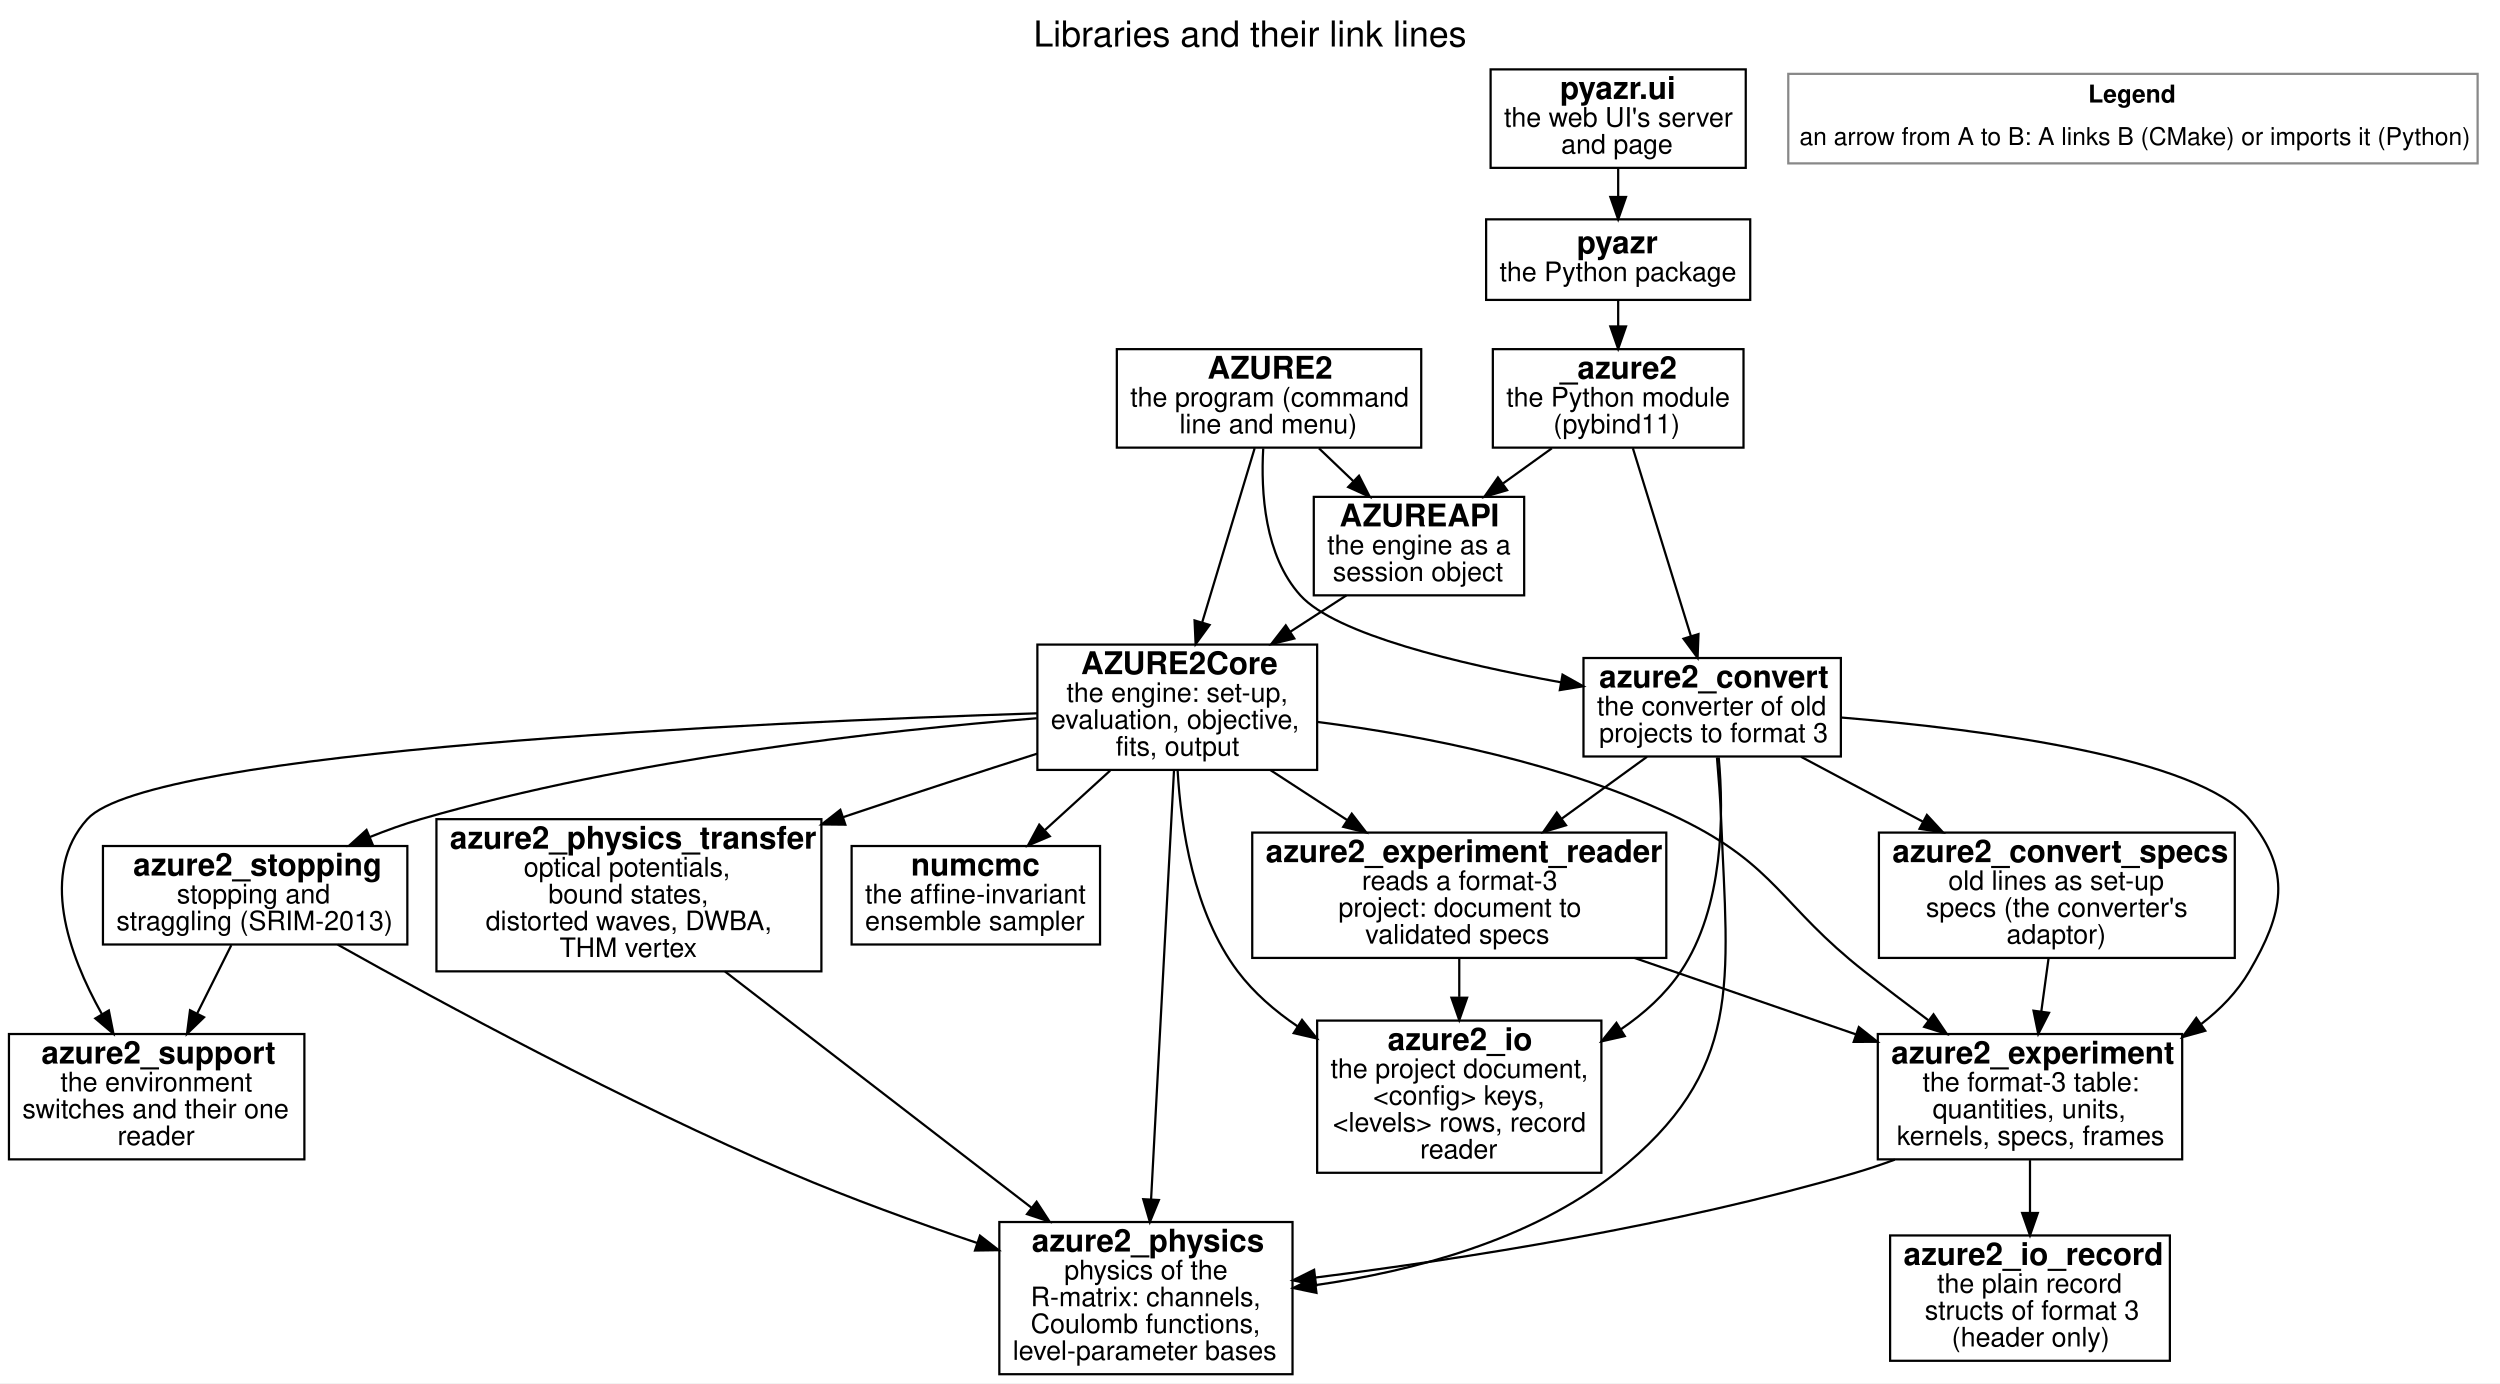
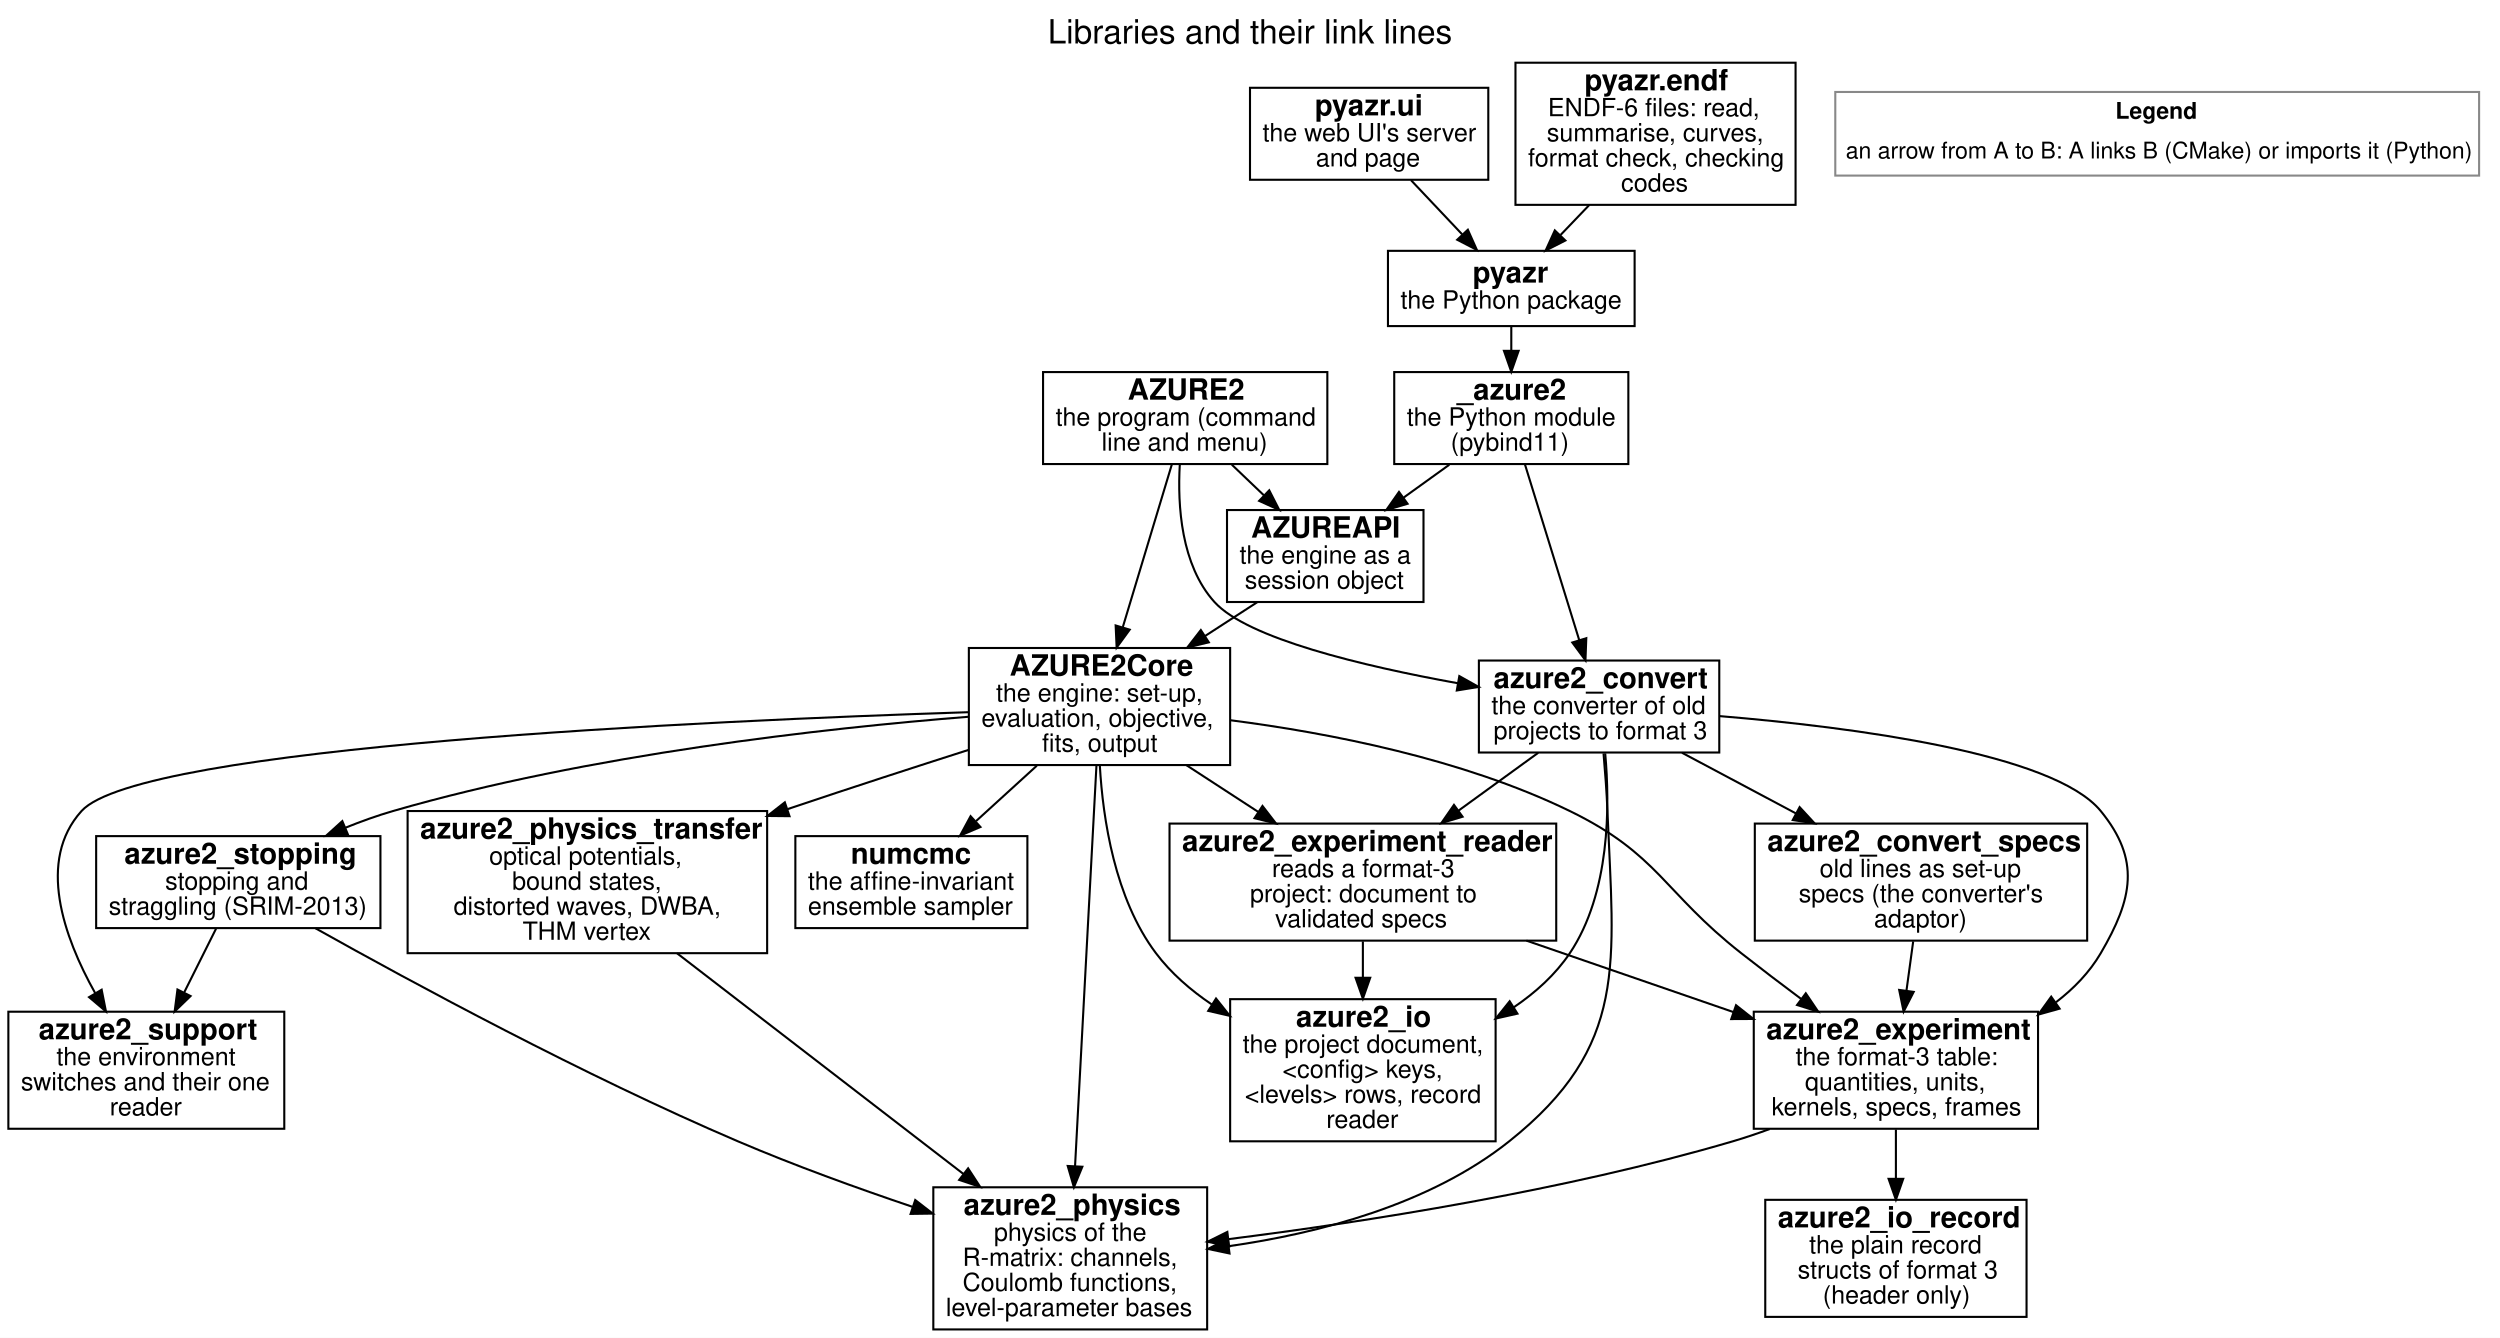
- <svg xmlns="http://www.w3.org/2000/svg" width="1117pt" height="618pt" viewBox="0.00 0.00 1117.00 618.00">
-   <g id="graph0" class="graph" transform="scale(1 1) rotate(0) translate(4 614)">
-     <polygon fill="white" stroke="transparent" points="-4,4 -4,-614 1113,-614 1113,4 -4,4" />
-     <text text-anchor="middle" x="554.5" y="-593.2" font-family="Helvetica" font-size="16.00">Libraries and their link lines</text>
+ <svg xmlns="http://www.w3.org/2000/svg" width="1196pt" height="640pt" viewBox="0.00 0.00 1196.00 640.00">
+   <g id="graph0" class="graph" transform="scale(1 1) rotate(0) translate(4 636)">
+     <polygon fill="white" stroke="transparent" points="-4,4 -4,-636 1192,-636 1192,4 -4,4" />
+     <text text-anchor="middle" x="594" y="-615.2" font-family="Helvetica" font-size="16.00">Libraries and their link lines</text>
    <g id="node1" class="node">
      <polygon fill="white" stroke="black" points="132,-152 0,-152 0,-96 132,-96 132,-152" />
      <text text-anchor="start" x="14.5" y="-138.8" font-family="Helvetica" font-weight="bold" font-size="14.00">azure2_support</text>
      <text text-anchor="start" x="23" y="-126.4" font-family="Helvetica" font-size="12.00">the environment</text>
      <text text-anchor="start" x="6" y="-114.4" font-family="Helvetica" font-size="12.00">switches and their one</text>
      <text text-anchor="start" x="48.5" y="-102.4" font-family="Helvetica" font-size="12.00">reader</text>
    </g>
    <g id="node2" class="node">
      <polygon fill="white" stroke="black" points="573.5,-68 442.5,-68 442.5,0 573.5,0 573.5,-68" />
      <text text-anchor="start" x="457" y="-54.8" font-family="Helvetica" font-weight="bold" font-size="14.00">azure2_physics</text>
      <text text-anchor="start" x="471.5" y="-42.4" font-family="Helvetica" font-size="12.00">physics of the</text>
      <text text-anchor="start" x="456.5" y="-30.4" font-family="Helvetica" font-size="12.00">R-matrix: channels,</text>
      <text text-anchor="start" x="456.5" y="-18.4" font-family="Helvetica" font-size="12.00">Coulomb functions,</text>
      <text text-anchor="start" x="448.5" y="-6.4" font-family="Helvetica" font-size="12.00">level-parameter bases</text>
    </g>
    <g id="node3" class="node">
      <polygon fill="white" stroke="black" points="363,-248 191,-248 191,-180 363,-180 363,-248" />
      <text text-anchor="start" x="197" y="-234.8" font-family="Helvetica" font-weight="bold" font-size="14.00">azure2_physics_transfer</text>
      <text text-anchor="start" x="230" y="-222.4" font-family="Helvetica" font-size="12.00">optical potentials,</text>
      <text text-anchor="start" x="241" y="-210.4" font-family="Helvetica" font-size="12.00">bound states,</text>
      <text text-anchor="start" x="213" y="-198.4" font-family="Helvetica" font-size="12.00">distorted waves, DWBA,</text>
      <text text-anchor="start" x="246" y="-186.4" font-family="Helvetica" font-size="12.00">THM vertex</text>
    </g>
    <g id="edge1" class="edge">
      <path fill="none" stroke="black" d="M319.91,-179.94C358.68,-150.06 415.82,-106.03 456.93,-74.35" />
      <polygon fill="black" stroke="black" points="459.15,-77.06 464.93,-68.19 454.87,-71.52 459.15,-77.06" />
    </g>
    <g id="node4" class="node">
      <polygon fill="white" stroke="black" points="711.5,-158 584.5,-158 584.5,-90 711.5,-90 711.5,-158" />
      <text text-anchor="start" x="616" y="-144.8" font-family="Helvetica" font-weight="bold" font-size="14.00">azure2_io</text>
      <text text-anchor="start" x="590.5" y="-132.4" font-family="Helvetica" font-size="12.00">the project document,</text>
      <text text-anchor="start" x="609.5" y="-120.4" font-family="Helvetica" font-size="12.00">&lt;config&gt; keys,</text>
      <text text-anchor="start" x="591.5" y="-108.4" font-family="Helvetica" font-size="12.00">&lt;levels&gt; rows, record</text>
      <text text-anchor="start" x="630.5" y="-96.4" font-family="Helvetica" font-size="12.00">reader</text>
    </g>
    <g id="node5" class="node">
      <polygon fill="white" stroke="black" points="965.5,-62 840.5,-62 840.5,-6 965.5,-6 965.5,-62" />
      <text text-anchor="start" x="846.5" y="-48.8" font-family="Helvetica" font-weight="bold" font-size="14.00">azure2_io_record</text>
      <text text-anchor="start" x="861.5" y="-36.4" font-family="Helvetica" font-size="12.00">the plain record</text>
      <text text-anchor="start" x="856" y="-24.4" font-family="Helvetica" font-size="12.00">structs of format 3</text>
      <text text-anchor="start" x="868" y="-12.4" font-family="Helvetica" font-size="12.00">(header only)</text>
    </g>
    <g id="node6" class="node">
      <polygon fill="white" stroke="black" points="178,-236 42,-236 42,-192 178,-192 178,-236" />
      <text text-anchor="start" x="55.5" y="-222.8" font-family="Helvetica" font-weight="bold" font-size="14.00">azure2_stopping</text>
      <text text-anchor="start" x="75" y="-210.4" font-family="Helvetica" font-size="12.00">stopping and</text>
      <text text-anchor="start" x="48" y="-198.4" font-family="Helvetica" font-size="12.00">straggling (SRIM-2013)</text>
    </g>
    <g id="edge3" class="edge">
      <path fill="none" stroke="black" d="M99.35,-191.7C94.79,-182.58 89.34,-171.68 84.18,-161.36" />
      <polygon fill="black" stroke="black" points="87.16,-159.49 79.55,-152.11 80.9,-162.62 87.16,-159.49" />
    </g>
    <g id="edge2" class="edge">
      <path fill="none" stroke="black" d="M146.88,-191.93C193.16,-165.98 275.42,-121.47 349,-90 375.79,-78.54 405.84,-67.66 432.55,-58.65" />
      <polygon fill="black" stroke="black" points="433.85,-61.91 442.22,-55.42 431.63,-55.27 433.85,-61.91" />
    </g>
    <g id="node7" class="node">
      <polygon fill="white" stroke="black" points="971,-152 835,-152 835,-96 971,-96 971,-152" />
      <text text-anchor="start" x="841" y="-138.8" font-family="Helvetica" font-weight="bold" font-size="14.00">azure2_experiment</text>
      <text text-anchor="start" x="855" y="-126.4" font-family="Helvetica" font-size="12.00">the format-3 table:</text>
      <text text-anchor="start" x="859.5" y="-114.4" font-family="Helvetica" font-size="12.00">quantities, units,</text>
      <text text-anchor="start" x="843.5" y="-102.4" font-family="Helvetica" font-size="12.00">kernels, specs, frames</text>
    </g>
    <g id="edge4" class="edge">
      <path fill="none" stroke="black" d="M842.6,-95.87C836.72,-93.7 830.78,-91.7 825,-90 744.25,-66.25 648.73,-51.41 583.8,-43.21" />
      <polygon fill="black" stroke="black" points="584.01,-39.71 573.65,-41.95 583.15,-46.65 584.01,-39.71" />
    </g>
    <g id="edge5" class="edge">
      <path fill="none" stroke="black" d="M903,-95.64C903,-88.2 903,-80.02 903,-72.14" />
      <polygon fill="black" stroke="black" points="906.5,-72.04 903,-62.04 899.5,-72.04 906.5,-72.04" />
    </g>
    <g id="node8" class="node">
      <polygon fill="white" stroke="black" points="740.5,-242 555.5,-242 555.5,-186 740.5,-186 740.5,-242" />
      <text text-anchor="start" x="561.5" y="-228.8" font-family="Helvetica" font-weight="bold" font-size="14.00">azure2_experiment_reader</text>
      <text text-anchor="start" x="604.5" y="-216.4" font-family="Helvetica" font-size="12.00">reads a format-3</text>
      <text text-anchor="start" x="594" y="-204.4" font-family="Helvetica" font-size="12.00">project: document to</text>
      <text text-anchor="start" x="606" y="-192.4" font-family="Helvetica" font-size="12.00">validated specs</text>
    </g>
    <g id="edge7" class="edge">
      <path fill="none" stroke="black" d="M648,-185.64C648,-180.21 648,-174.4 648,-168.59" />
      <polygon fill="black" stroke="black" points="651.5,-168.23 648,-158.23 644.5,-168.23 651.5,-168.23" />
    </g>
    <g id="edge6" class="edge">
      <path fill="none" stroke="black" d="M726.24,-186C757.69,-175.15 793.85,-162.67 825.25,-151.83" />
      <polygon fill="black" stroke="black" points="826.52,-155.1 834.83,-148.53 824.23,-148.48 826.52,-155.1" />
    </g>
    <g id="node9" class="node">
      <polygon fill="white" stroke="black" points="994.5,-242 835.5,-242 835.5,-186 994.5,-186 994.5,-242" />
      <text text-anchor="start" x="841.5" y="-228.8" font-family="Helvetica" font-weight="bold" font-size="14.00">azure2_convert_specs</text>
      <text text-anchor="start" x="866.5" y="-216.4" font-family="Helvetica" font-size="12.00">old lines as set-up</text>
      <text text-anchor="start" x="856.5" y="-204.4" font-family="Helvetica" font-size="12.00">specs (the converter's</text>
      <text text-anchor="start" x="892.5" y="-192.4" font-family="Helvetica" font-size="12.00">adaptor)</text>
    </g>
    <g id="edge8" class="edge">
      <path fill="none" stroke="black" d="M911.27,-185.64C910.25,-178.2 909.14,-170.02 908.06,-162.14" />
      <polygon fill="black" stroke="black" points="911.51,-161.48 906.69,-152.04 904.57,-162.42 911.51,-161.48" />
    </g>
    <g id="node10" class="node">
      <polygon fill="white" stroke="black" points="818.5,-320 703.5,-320 703.5,-276 818.5,-276 818.5,-320" />
      <text text-anchor="start" x="710.5" y="-306.8" font-family="Helvetica" font-weight="bold" font-size="14.00">azure2_convert</text>
      <text text-anchor="start" x="709.5" y="-294.4" font-family="Helvetica" font-size="12.00">the converter of old</text>
      <text text-anchor="start" x="710.5" y="-282.4" font-family="Helvetica" font-size="12.00">projects to format 3</text>
    </g>
    <g id="edge12" class="edge">
      <path fill="none" stroke="black" d="M763.13,-275.56C763.88,-266.99 764.63,-257.04 765,-248 767.98,-174.8 775.3,-135.66 718,-90 679.99,-59.71 626.99,-45.98 583.74,-39.81" />
      <polygon fill="black" stroke="black" points="584.2,-36.34 573.83,-38.51 583.28,-43.28 584.2,-36.34" />
    </g>
    <g id="edge9" class="edge">
      <path fill="none" stroke="black" d="M763.93,-275.59C766.2,-250.5 766.28,-208.7 747,-180 740.08,-169.7 730.55,-161.13 720.13,-154.07" />
      <polygon fill="black" stroke="black" points="721.94,-151.07 711.6,-148.73 718.22,-157 721.94,-151.07" />
    </g>
    <g id="edge10" class="edge">
      <path fill="none" stroke="black" d="M818.57,-293.42C882.11,-288.13 978.41,-275.67 1001,-248 1020.11,-224.59 1016.27,-206.08 1001,-180 995.62,-170.81 988.08,-163.04 979.55,-156.51" />
      <polygon fill="black" stroke="black" points="981.31,-153.46 971.1,-150.61 977.3,-159.2 981.31,-153.46" />
    </g>
    <g id="edge11" class="edge">
      <path fill="none" stroke="black" d="M731.9,-275.88C720.31,-267.47 706.7,-257.59 693.85,-248.27" />
      <polygon fill="black" stroke="black" points="695.69,-245.28 685.54,-242.24 691.58,-250.95 695.69,-245.28" />
    </g>
    <g id="edge13" class="edge">
      <path fill="none" stroke="black" d="M800.66,-275.88C817.28,-267.03 836.96,-256.55 855.27,-246.81" />
      <polygon fill="black" stroke="black" points="856.94,-249.88 864.13,-242.09 853.65,-243.7 856.94,-249.88" />
    </g>
    <g id="node11" class="node">
      <polygon fill="white" stroke="black" points="487.5,-236 376.5,-236 376.5,-192 487.5,-192 487.5,-236" />
      <text text-anchor="start" x="403" y="-222.8" font-family="Helvetica" font-weight="bold" font-size="14.00">numcmc</text>
      <text text-anchor="start" x="382.5" y="-210.4" font-family="Helvetica" font-size="12.00">the affine-invariant</text>
      <text text-anchor="start" x="382.5" y="-198.4" font-family="Helvetica" font-size="12.00">ensemble sampler</text>
    </g>
    <g id="node12" class="node">
      <polygon fill="white" stroke="black" points="584.5,-326 459.5,-326 459.5,-270 584.5,-270 584.5,-326" />
      <text text-anchor="start" x="479" y="-312.8" font-family="Helvetica" font-weight="bold" font-size="14.00">AZURE2Core</text>
      <text text-anchor="start" x="472.5" y="-300.4" font-family="Helvetica" font-size="12.00">the engine: set-up,</text>
      <text text-anchor="start" x="465.5" y="-288.4" font-family="Helvetica" font-size="12.00">evaluation, objective,</text>
      <text text-anchor="start" x="494.5" y="-276.4" font-family="Helvetica" font-size="12.00">fits, output</text>
    </g>
    <g id="edge14" class="edge">
      <path fill="none" stroke="black" d="M459.37,-295.29C334.25,-291.23 62.97,-278.92 35,-248 13.57,-224.3 26.39,-187.95 41.52,-160.91" />
      <polygon fill="black" stroke="black" points="44.63,-162.52 46.69,-152.12 38.6,-158.96 44.63,-162.52" />
    </g>
    <g id="edge15" class="edge">
      <path fill="none" stroke="black" d="M520.55,-269.95C518.13,-224.5 513.21,-132.47 510.3,-78.06" />
      <polygon fill="black" stroke="black" points="513.79,-77.83 509.76,-68.03 506.8,-78.2 513.79,-77.83" />
    </g>
    <g id="edge16" class="edge">
      <path fill="none" stroke="black" d="M459.37,-277.26C434.36,-269.27 405.1,-259.8 372.77,-248.92" />
      <polygon fill="black" stroke="black" points="373.7,-245.54 363.11,-245.65 371.46,-252.17 373.7,-245.54" />
    </g>
    <g id="edge18" class="edge">
      <path fill="none" stroke="black" d="M522.16,-269.77C523.62,-244.23 529.32,-206.15 549,-180 556.21,-170.43 565.59,-162.3 575.71,-155.46" />
      <polygon fill="black" stroke="black" points="577.75,-158.31 584.35,-150.02 574.02,-152.39 577.75,-158.31" />
    </g>
    <g id="edge17" class="edge">
      <path fill="none" stroke="black" d="M459.24,-293.09C390.54,-287.62 277.69,-275.12 184,-248 176.49,-245.83 168.76,-243.04 161.25,-240.02" />
      <polygon fill="black" stroke="black" points="162.47,-236.73 151.9,-236.08 159.76,-243.19 162.47,-236.73" />
    </g>
    <g id="edge19" class="edge">
      <path fill="none" stroke="black" d="M584.78,-291.42C631.42,-285.4 695.61,-273.04 747,-248 789.56,-227.26 791.77,-209.24 829,-180 838.15,-172.81 848.07,-165.27 857.59,-158.16" />
      <polygon fill="black" stroke="black" points="859.89,-160.81 865.82,-152.03 855.71,-155.2 859.89,-160.81" />
    </g>
    <g id="edge20" class="edge">
      <path fill="none" stroke="black" d="M563.61,-269.92C574.57,-262.79 586.52,-255.01 597.89,-247.61" />
      <polygon fill="black" stroke="black" points="599.97,-250.44 606.44,-242.05 596.15,-244.57 599.97,-250.44" />
    </g>
    <g id="edge21" class="edge">
      <path fill="none" stroke="black" d="M492.03,-269.7C482.68,-261.18 472.36,-251.77 462.94,-243.19" />
      <polygon fill="black" stroke="black" points="465.04,-240.37 455.29,-236.22 460.33,-245.54 465.04,-240.37" />
    </g>
    <g id="node13" class="node">
      <polygon fill="white" stroke="black" points="677,-392 583,-392 583,-348 677,-348 677,-392" />
      <text text-anchor="start" x="594.5" y="-378.8" font-family="Helvetica" font-weight="bold" font-size="14.00">AZUREAPI</text>
      <text text-anchor="start" x="589" y="-366.4" font-family="Helvetica" font-size="12.00">the engine as a</text>
      <text text-anchor="start" x="591.5" y="-354.4" font-family="Helvetica" font-size="12.00">session object</text>
    </g>
    <g id="edge22" class="edge">
      <path fill="none" stroke="black" d="M597.6,-348C589.67,-342.86 581.01,-337.25 572.46,-331.71" />
      <polygon fill="black" stroke="black" points="574.29,-328.72 563.99,-326.22 570.48,-334.59 574.29,-328.72" />
    </g>
    <g id="node14" class="node">
      <polygon fill="white" stroke="black" points="631,-458 495,-458 495,-414 631,-414 631,-458" />
      <text text-anchor="start" x="535.5" y="-444.8" font-family="Helvetica" font-weight="bold" font-size="14.00">AZURE2</text>
      <text text-anchor="start" x="501" y="-432.4" font-family="Helvetica" font-size="12.00">the program (command</text>
      <text text-anchor="start" x="523" y="-420.4" font-family="Helvetica" font-size="12.00">line and menu)</text>
    </g>
    <g id="edge25" class="edge">
      <path fill="none" stroke="black" d="M560.41,-413.65C559.3,-394.14 561,-365.7 577,-348 592.75,-330.58 647.69,-317.4 693.47,-309.13" />
      <polygon fill="black" stroke="black" points="694.14,-312.56 703.38,-307.38 692.93,-305.67 694.14,-312.56" />
    </g>
    <g id="edge24" class="edge">
      <path fill="none" stroke="black" d="M556.59,-413.75C550.34,-393 540.69,-361 533.17,-336.05" />
      <polygon fill="black" stroke="black" points="536.44,-334.76 530.2,-326.19 529.73,-336.78 536.44,-334.76" />
    </g>
    <g id="edge23" class="edge">
      <path fill="none" stroke="black" d="M585.31,-413.69C590.22,-409 595.49,-403.96 600.63,-399.05" />
      <polygon fill="black" stroke="black" points="603.2,-401.44 608.02,-392 598.37,-396.38 603.2,-401.44" />
    </g>
    <g id="node15" class="node">
      <polygon fill="white" stroke="black" points="775,-458 663,-458 663,-414 775,-414 775,-458" />
      <text text-anchor="start" x="693" y="-444.8" font-family="Helvetica" font-weight="bold" font-size="14.00">_azure2</text>
      <text text-anchor="start" x="669" y="-432.4" font-family="Helvetica" font-size="12.00">the Python module</text>
      <text text-anchor="start" x="690" y="-420.4" font-family="Helvetica" font-size="12.00">(pybind11)</text>
    </g>
    <g id="edge27" class="edge">
      <path fill="none" stroke="black" d="M725.56,-413.75C732.53,-391.19 743.6,-355.34 751.52,-329.71" />
      <polygon fill="black" stroke="black" points="754.88,-330.69 754.48,-320.1 748.19,-328.62 754.88,-330.69" />
    </g>
    <g id="edge26" class="edge">
      <path fill="none" stroke="black" d="M689.36,-413.69C682.39,-408.67 674.86,-403.26 667.58,-398.02" />
      <polygon fill="black" stroke="black" points="669.37,-395 659.2,-392 665.28,-400.68 669.37,-395" />
    </g>
    <g id="node16" class="node">
      <polygon fill="white" stroke="black" points="778,-516 660,-516 660,-480 778,-480 778,-516" />
      <text text-anchor="start" x="700.5" y="-500.8" font-family="Helvetica" font-weight="bold" font-size="14.00">pyazr</text>
      <text text-anchor="start" x="666" y="-488.4" font-family="Helvetica" font-size="12.00">the Python package</text>
    </g>
    <g id="edge28" class="edge">
      <path fill="none" stroke="black" d="M719,-479.97C719,-476.25 719,-472.21 719,-468.14" />
      <polygon fill="black" stroke="black" points="722.5,-468.14 719,-458.14 715.5,-468.14 722.5,-468.14" />
    </g>
    <g id="node17" class="node">
-       <polygon fill="white" stroke="black" points="776,-583 662,-583 662,-539 776,-539 776,-583" />
-       <text text-anchor="start" x="693" y="-569.8" font-family="Helvetica" font-weight="bold" font-size="14.00">pyazr.ui</text>
-       <text text-anchor="start" x="668" y="-557.4" font-family="Helvetica" font-size="12.00">the web UI's server</text>
-       <text text-anchor="start" x="693.5" y="-545.4" font-family="Helvetica" font-size="12.00">and page</text>
+       <polygon fill="white" stroke="black" points="708,-594 594,-594 594,-550 708,-550 708,-594" />
+       <text text-anchor="start" x="625" y="-580.8" font-family="Helvetica" font-weight="bold" font-size="14.00">pyazr.ui</text>
+       <text text-anchor="start" x="600" y="-568.4" font-family="Helvetica" font-size="12.00">the web UI's server</text>
+       <text text-anchor="start" x="625.5" y="-556.4" font-family="Helvetica" font-size="12.00">and page</text>
    </g>
    <g id="edge29" class="edge">
-       <path fill="none" stroke="black" d="M719,-538.67C719,-534.61 719,-530.31 719,-526.1" />
-       <polygon fill="black" stroke="black" points="722.5,-526 719,-516 715.5,-526 722.5,-526" />
+       <path fill="none" stroke="black" d="M671.03,-549.79C678.71,-541.66 687.54,-532.31 695.51,-523.87" />
+       <polygon fill="black" stroke="black" points="698.22,-526.1 702.54,-516.43 693.13,-521.3 698.22,-526.1" />
    </g>
    <g id="node18" class="node">
-       <text text-anchor="start" x="929" y="-568.2" font-family="Helvetica" font-weight="bold" font-size="11.00">Legend</text>
-       <text text-anchor="start" x="800" y="-549.2" font-family="Helvetica" font-size="11.00">an arrow from A to B: A links B (CMake) or imports it (Python)</text>
-       <polygon fill="none" stroke="#888888" points="795,-541 795,-581 1103,-581 1103,-541 795,-541" />
+       <polygon fill="white" stroke="black" points="855,-606 721,-606 721,-538 855,-538 855,-606" />
+       <text text-anchor="start" x="754" y="-592.8" font-family="Helvetica" font-weight="bold" font-size="14.00">pyazr.endf</text>
+       <text text-anchor="start" x="736.5" y="-580.4" font-family="Helvetica" font-size="12.00">ENDF-6 files: read,</text>
+       <text text-anchor="start" x="736" y="-568.4" font-family="Helvetica" font-size="12.00">summarise, curves,</text>
+       <text text-anchor="start" x="727" y="-556.4" font-family="Helvetica" font-size="12.00">format check, checking</text>
+       <text text-anchor="start" x="771.5" y="-544.4" font-family="Helvetica" font-size="12.00">codes</text>
+     </g>
+     <g id="edge30" class="edge">
+       <path fill="none" stroke="black" d="M756.33,-537.95C751.7,-533.12 747,-528.22 742.57,-523.59" />
+       <polygon fill="black" stroke="black" points="744.87,-520.94 735.43,-516.14 739.82,-525.78 744.87,-520.94" />
+     </g>
+     <g id="node19" class="node">
+       <text text-anchor="start" x="1008" y="-579.2" font-family="Helvetica" font-weight="bold" font-size="11.00">Legend</text>
+       <text text-anchor="start" x="879" y="-560.2" font-family="Helvetica" font-size="11.00">an arrow from A to B: A links B (CMake) or imports it (Python)</text>
+       <polygon fill="none" stroke="#888888" points="874,-552 874,-592 1182,-592 1182,-552 874,-552" />
    </g>
  </g>
</svg>
